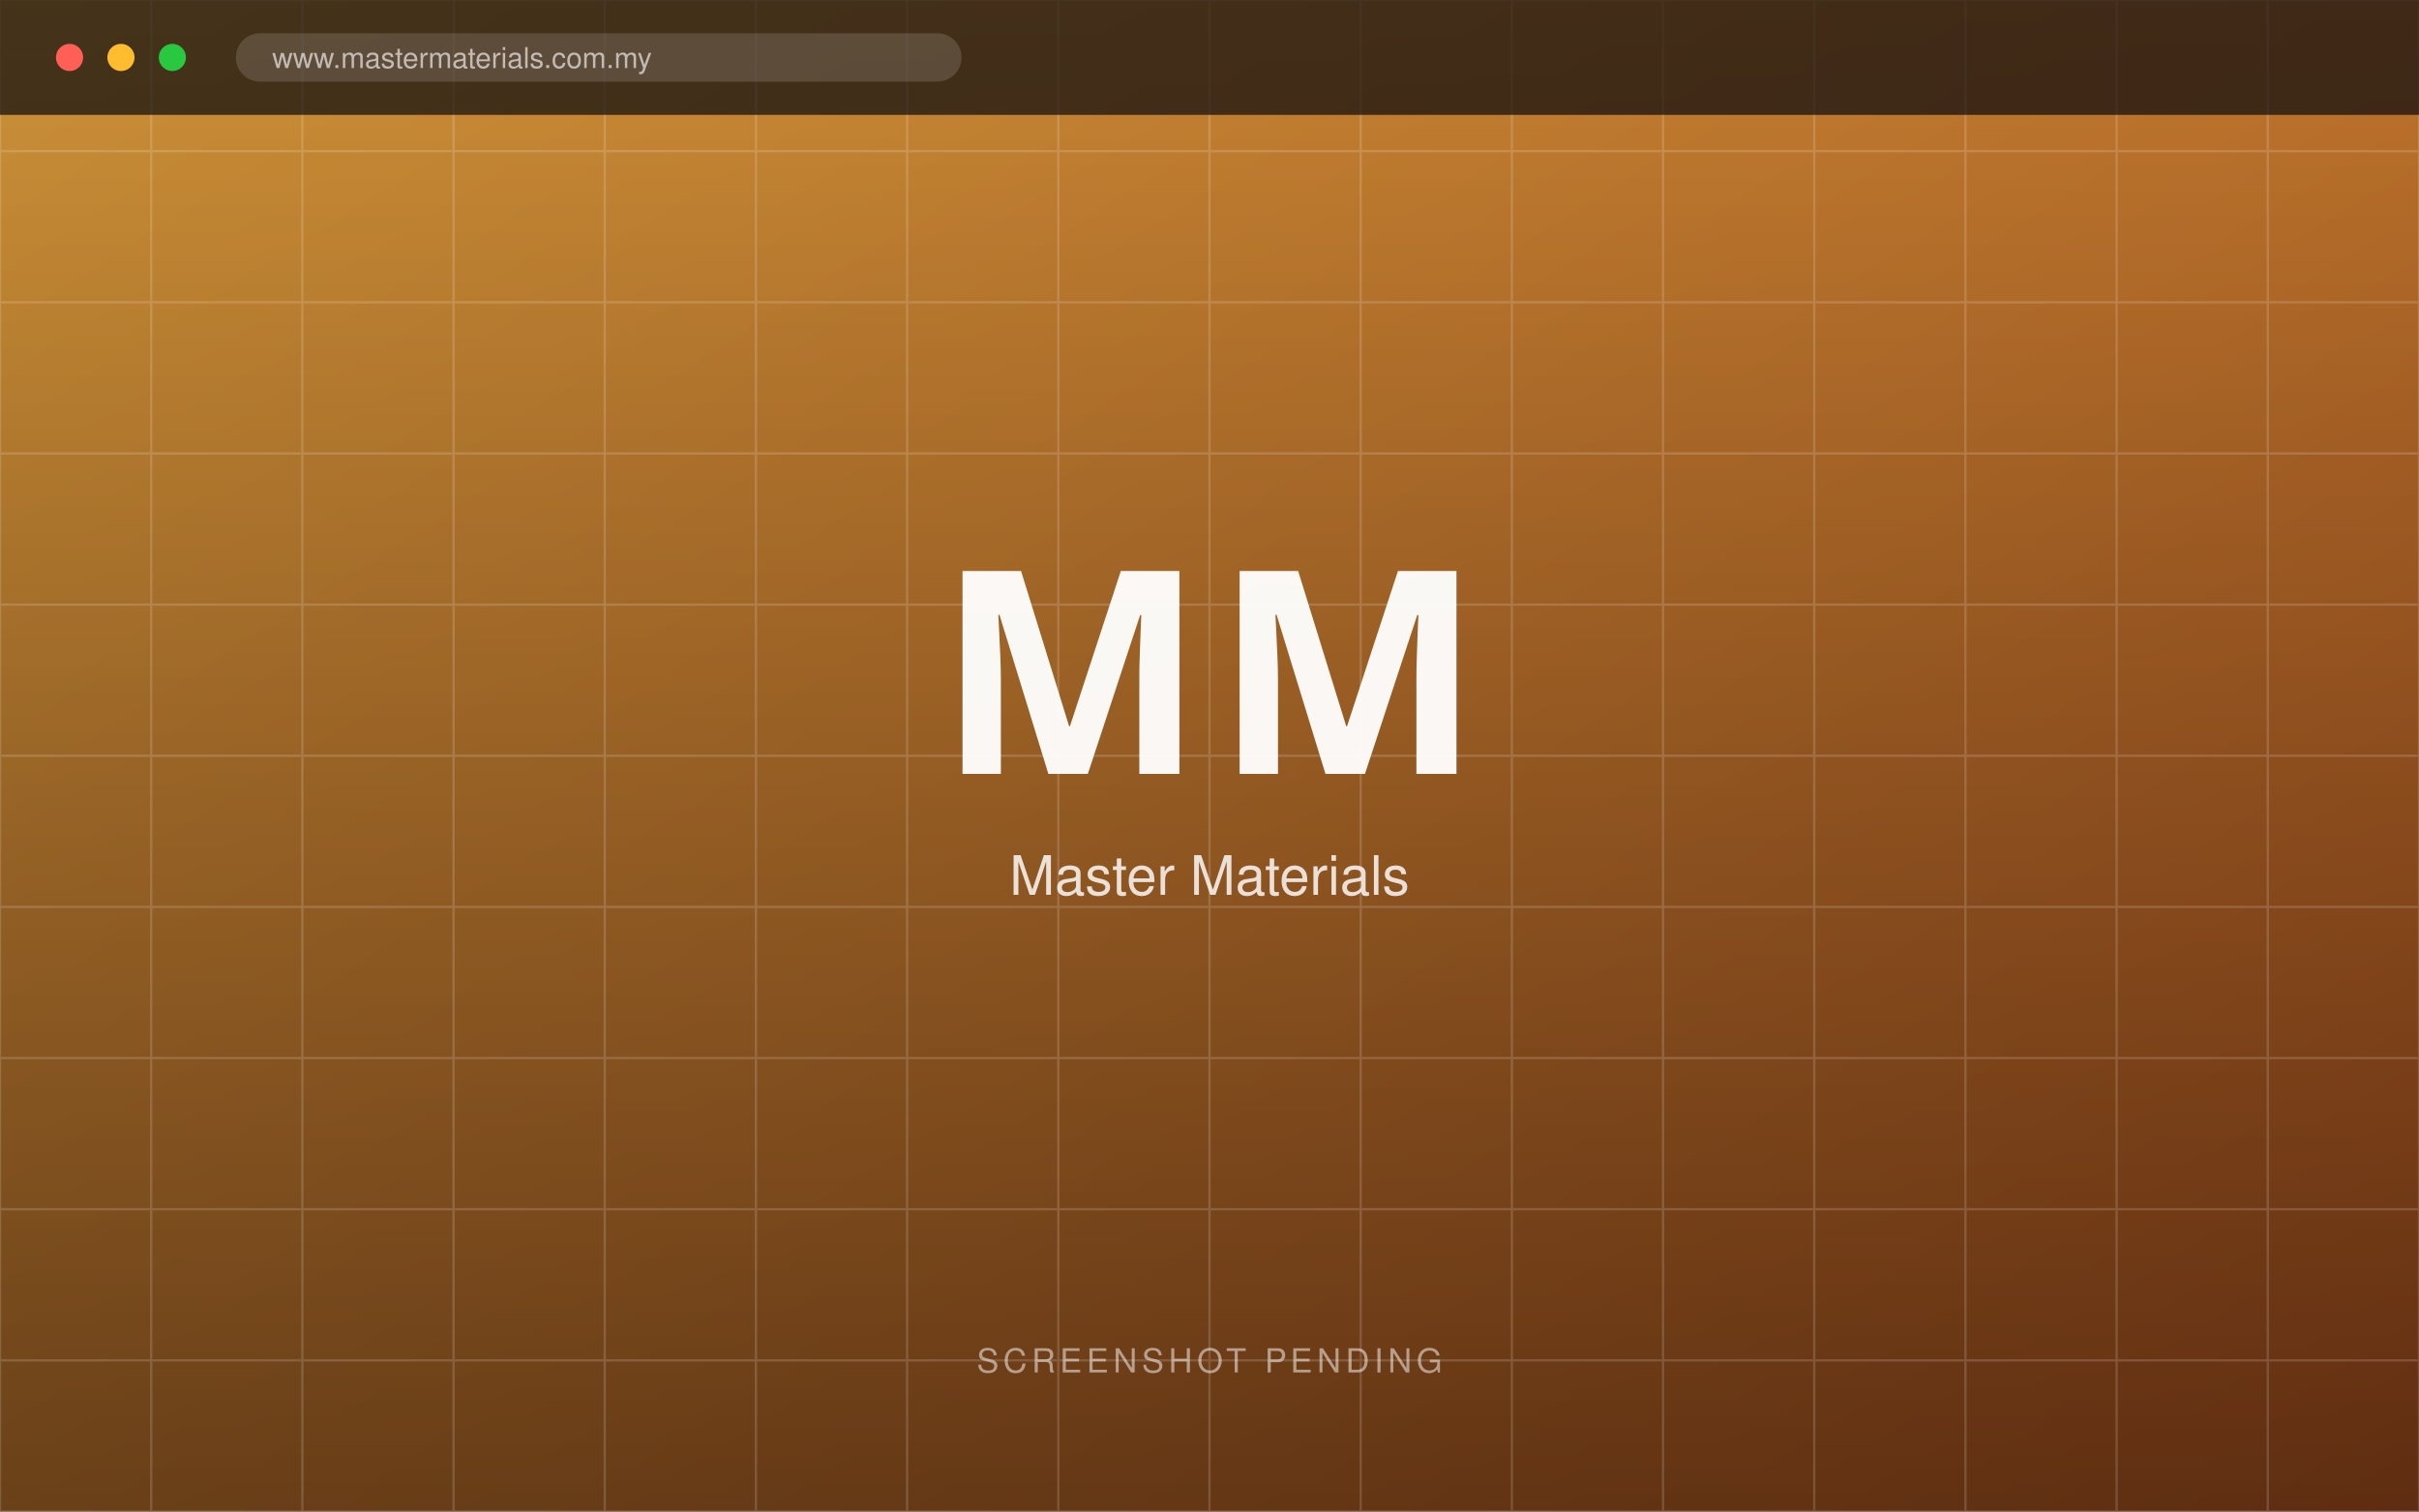
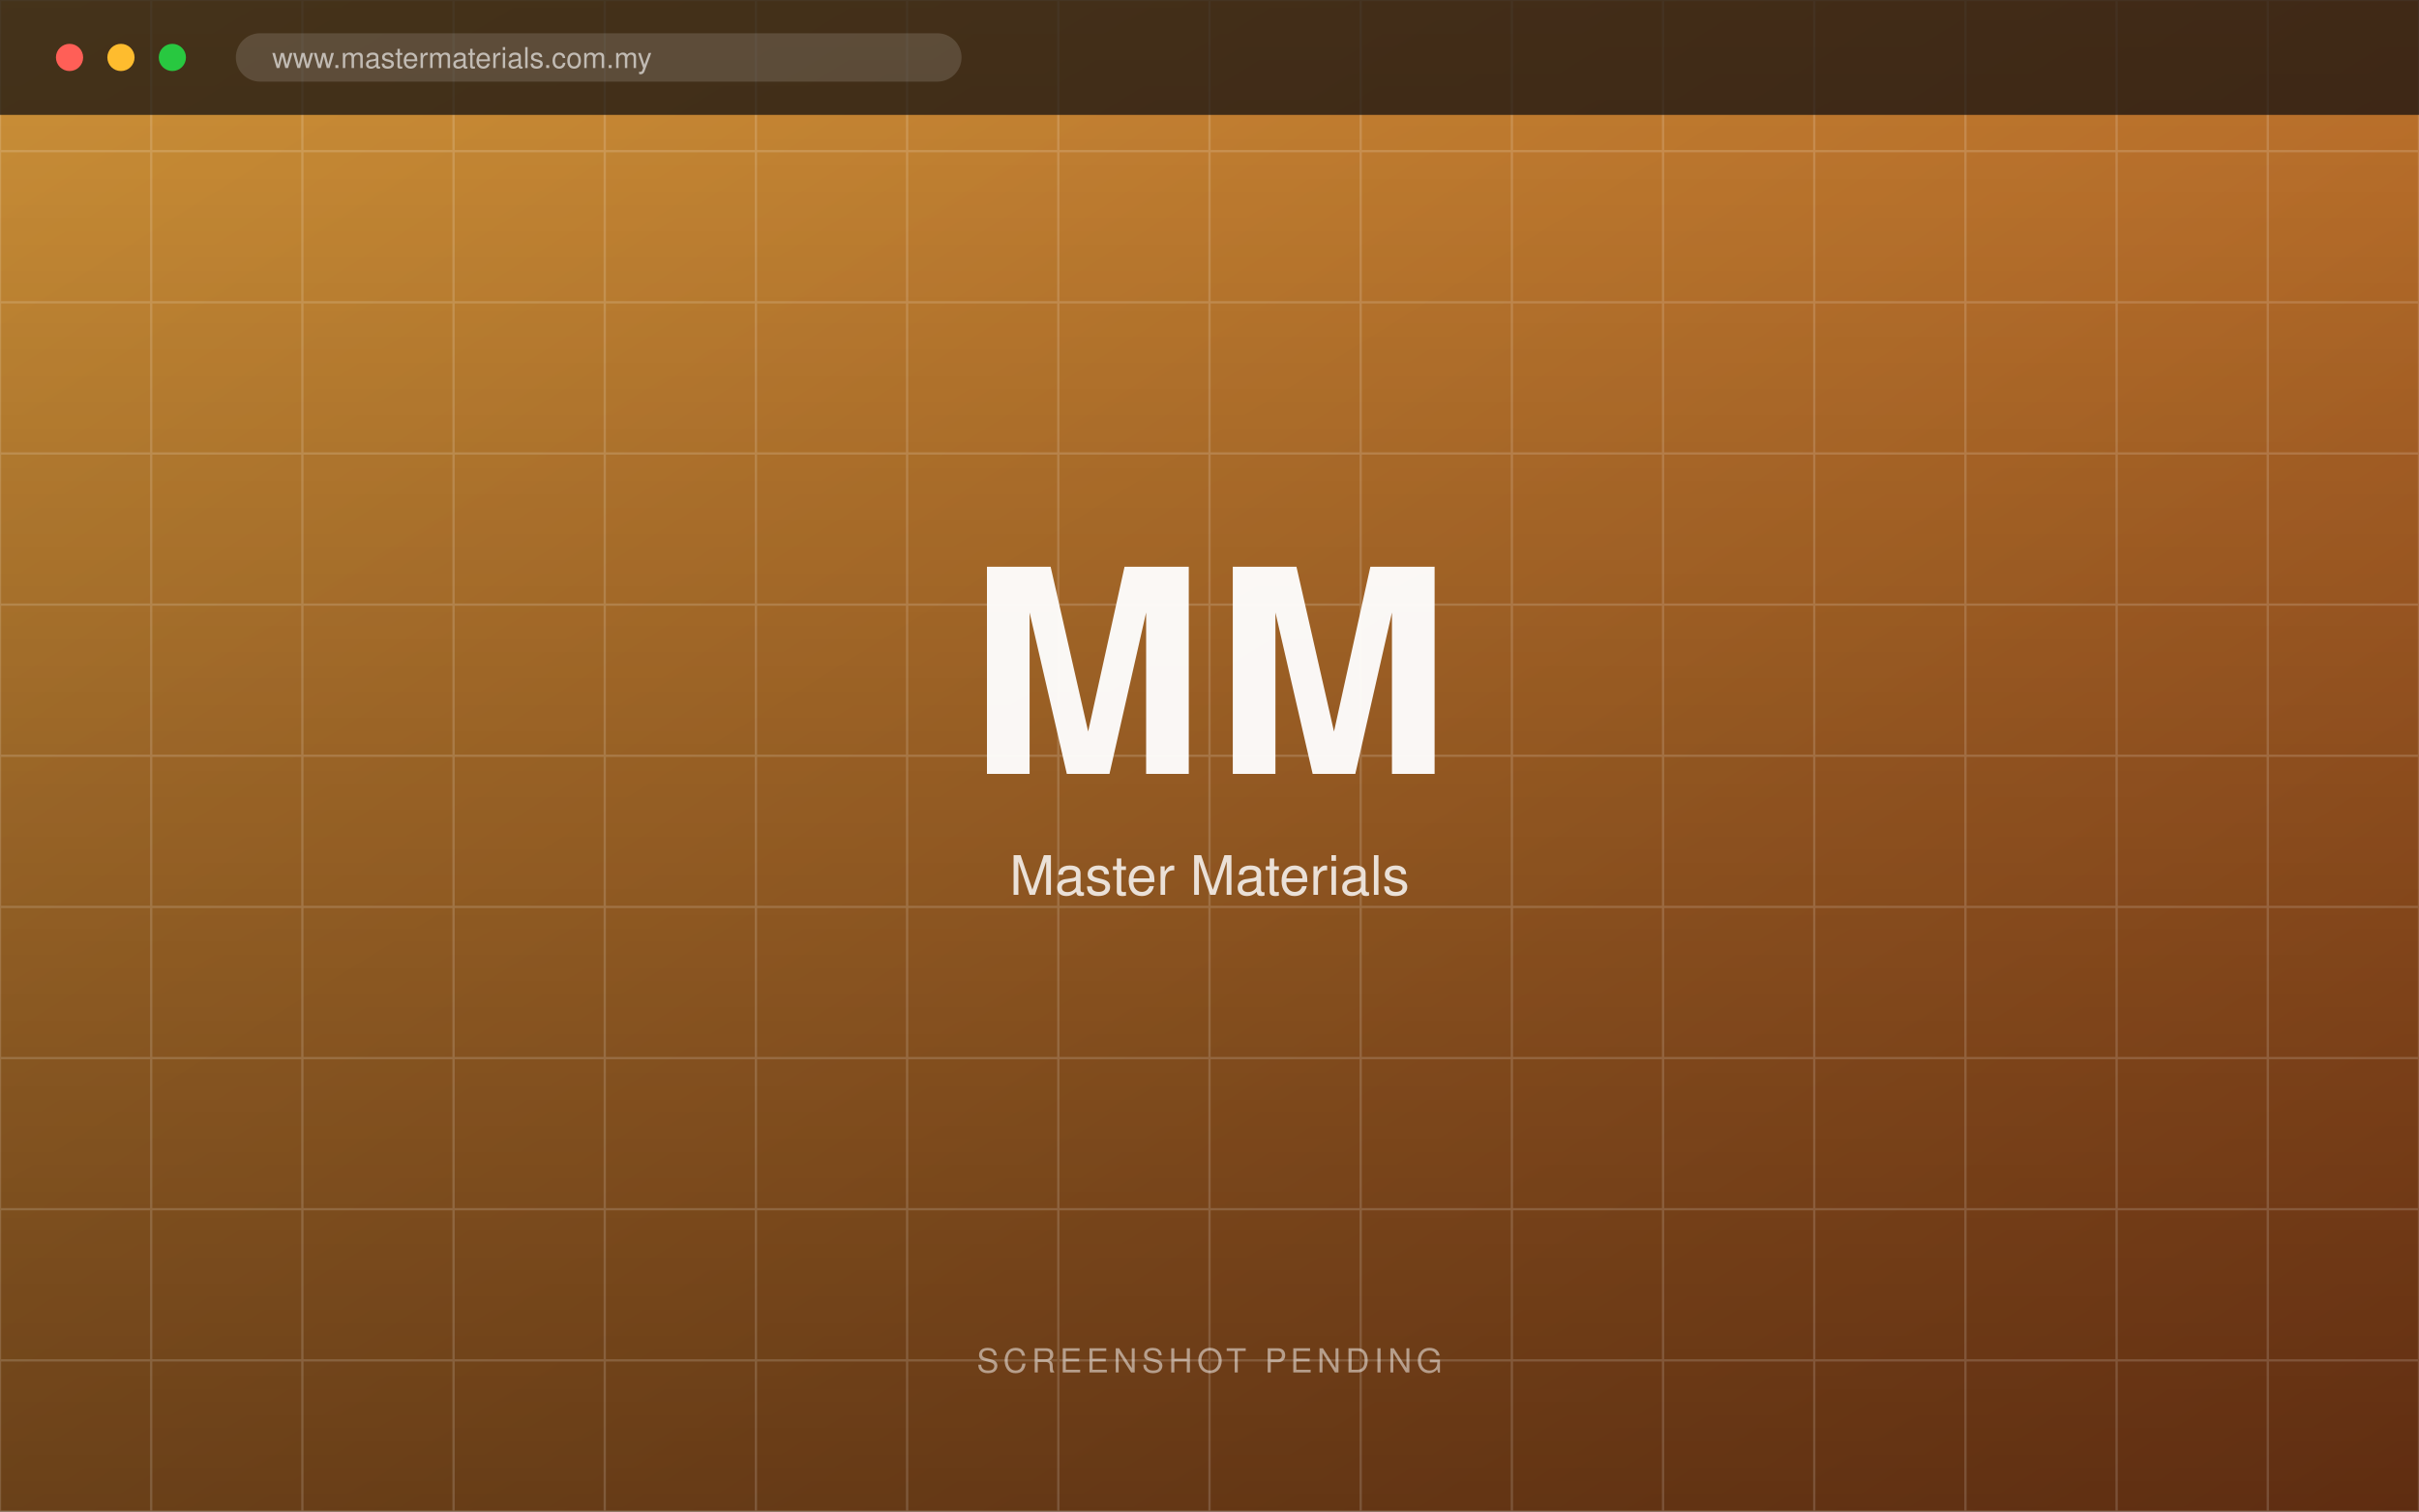
<svg xmlns="http://www.w3.org/2000/svg" viewBox="0 0 1600 1000" width="1600" height="1000" role="img" aria-label="Master Materials">
  <defs>
    <linearGradient id="g" x1="0" y1="0" x2="1" y2="1">
      <stop offset="0%" stop-color="#F2A93B" stop-opacity=".85" />
      <stop offset="100%" stop-color="#B4541E" stop-opacity=".95" />
    </linearGradient>
    <linearGradient id="v" x1="0" y1="0" x2="0" y2="1">
      <stop offset="0%" stop-color="#000" stop-opacity="0" />
      <stop offset="100%" stop-color="#000" stop-opacity=".45" />
    </linearGradient>
  </defs>
  <rect width="1600" height="1000" fill="#101C2E" />
  <rect x="0" y="0" width="1600" height="1000" fill="url(#g)" />
  <rect x="0" y="0" width="1600" height="1000" fill="url(#v)" />
  <g opacity=".16" stroke="#fff" stroke-width="1.5">
    <line x1="0" y1="0" x2="1600" y2="0" />
    <line x1="0" y1="100" x2="1600" y2="100" />
    <line x1="0" y1="200" x2="1600" y2="200" />
    <line x1="0" y1="300" x2="1600" y2="300" />
    <line x1="0" y1="400" x2="1600" y2="400" />
    <line x1="0" y1="500" x2="1600" y2="500" />
    <line x1="0" y1="600" x2="1600" y2="600" />
    <line x1="0" y1="700" x2="1600" y2="700" />
    <line x1="0" y1="800" x2="1600" y2="800" />
    <line x1="0" y1="900" x2="1600" y2="900" />
    <line x1="0" y1="1000" x2="1600" y2="1000" />
    <line x1="0" y1="0" x2="0" y2="1000" />
    <line x1="100" y1="0" x2="100" y2="1000" />
    <line x1="200" y1="0" x2="200" y2="1000" />
    <line x1="300" y1="0" x2="300" y2="1000" />
    <line x1="400" y1="0" x2="400" y2="1000" />
    <line x1="500" y1="0" x2="500" y2="1000" />
    <line x1="600" y1="0" x2="600" y2="1000" />
    <line x1="700" y1="0" x2="700" y2="1000" />
    <line x1="800" y1="0" x2="800" y2="1000" />
    <line x1="900" y1="0" x2="900" y2="1000" />
    <line x1="1000" y1="0" x2="1000" y2="1000" />
    <line x1="1100" y1="0" x2="1100" y2="1000" />
    <line x1="1200" y1="0" x2="1200" y2="1000" />
    <line x1="1300" y1="0" x2="1300" y2="1000" />
    <line x1="1400" y1="0" x2="1400" y2="1000" />
    <line x1="1500" y1="0" x2="1500" y2="1000" />
    <line x1="1600" y1="0" x2="1600" y2="1000" />
  </g>
  <rect x="0" y="0" width="1600" height="76" fill="#04060C" opacity=".68" />
  <circle cx="46" cy="38" r="9" fill="#FF5F57" />
  <circle cx="80" cy="38" r="9" fill="#FEBC2E" />
  <circle cx="114" cy="38" r="9" fill="#28C840" />
  <rect x="156" y="22" width="480" height="32" rx="16" fill="#fff" opacity=".14" />
-   <text x="180" y="45" font-family="'Chakra Petch',Helvetica,Arial,sans-serif" font-size="19" fill="#fff" opacity=".62">www.mastermaterials.com.my</text>
-   <text x="800" y="512" text-anchor="middle" font-family="'Big Shoulders Display',Haettenschweiler,'Arial Narrow',sans-serif" font-size="188" font-weight="700" fill="#fff" opacity=".95" letter-spacing="6">MM</text>
-   <text x="800" y="592" text-anchor="middle" font-family="'Chakra Petch',Helvetica,Arial,sans-serif" font-size="36" font-weight="500" fill="#fff" opacity=".82">Master Materials</text>
-   <text x="800" y="908" text-anchor="middle" font-family="'Chakra Petch',Helvetica,Arial,sans-serif" font-size="22" fill="#fff" opacity=".5" letter-spacing="3">SCREENSHOT PENDING</text>
+   <text x="180" y="45" font-family="Archivo,Helvetica,Arial,sans-serif" font-size="19" fill="#fff" opacity=".62">www.mastermaterials.com.my</text>
+   <text x="800" y="512" text-anchor="middle" font-family="Archivo,Helvetica,Arial,sans-serif" font-size="188" font-weight="700" fill="#fff" opacity=".95" letter-spacing="6">MM</text>
+   <text x="800" y="592" text-anchor="middle" font-family="Archivo,Helvetica,Arial,sans-serif" font-size="36" font-weight="500" fill="#fff" opacity=".82">Master Materials</text>
+   <text x="800" y="908" text-anchor="middle" font-family="Archivo,Helvetica,Arial,sans-serif" font-size="22" fill="#fff" opacity=".5" letter-spacing="3">SCREENSHOT PENDING</text>
</svg>
